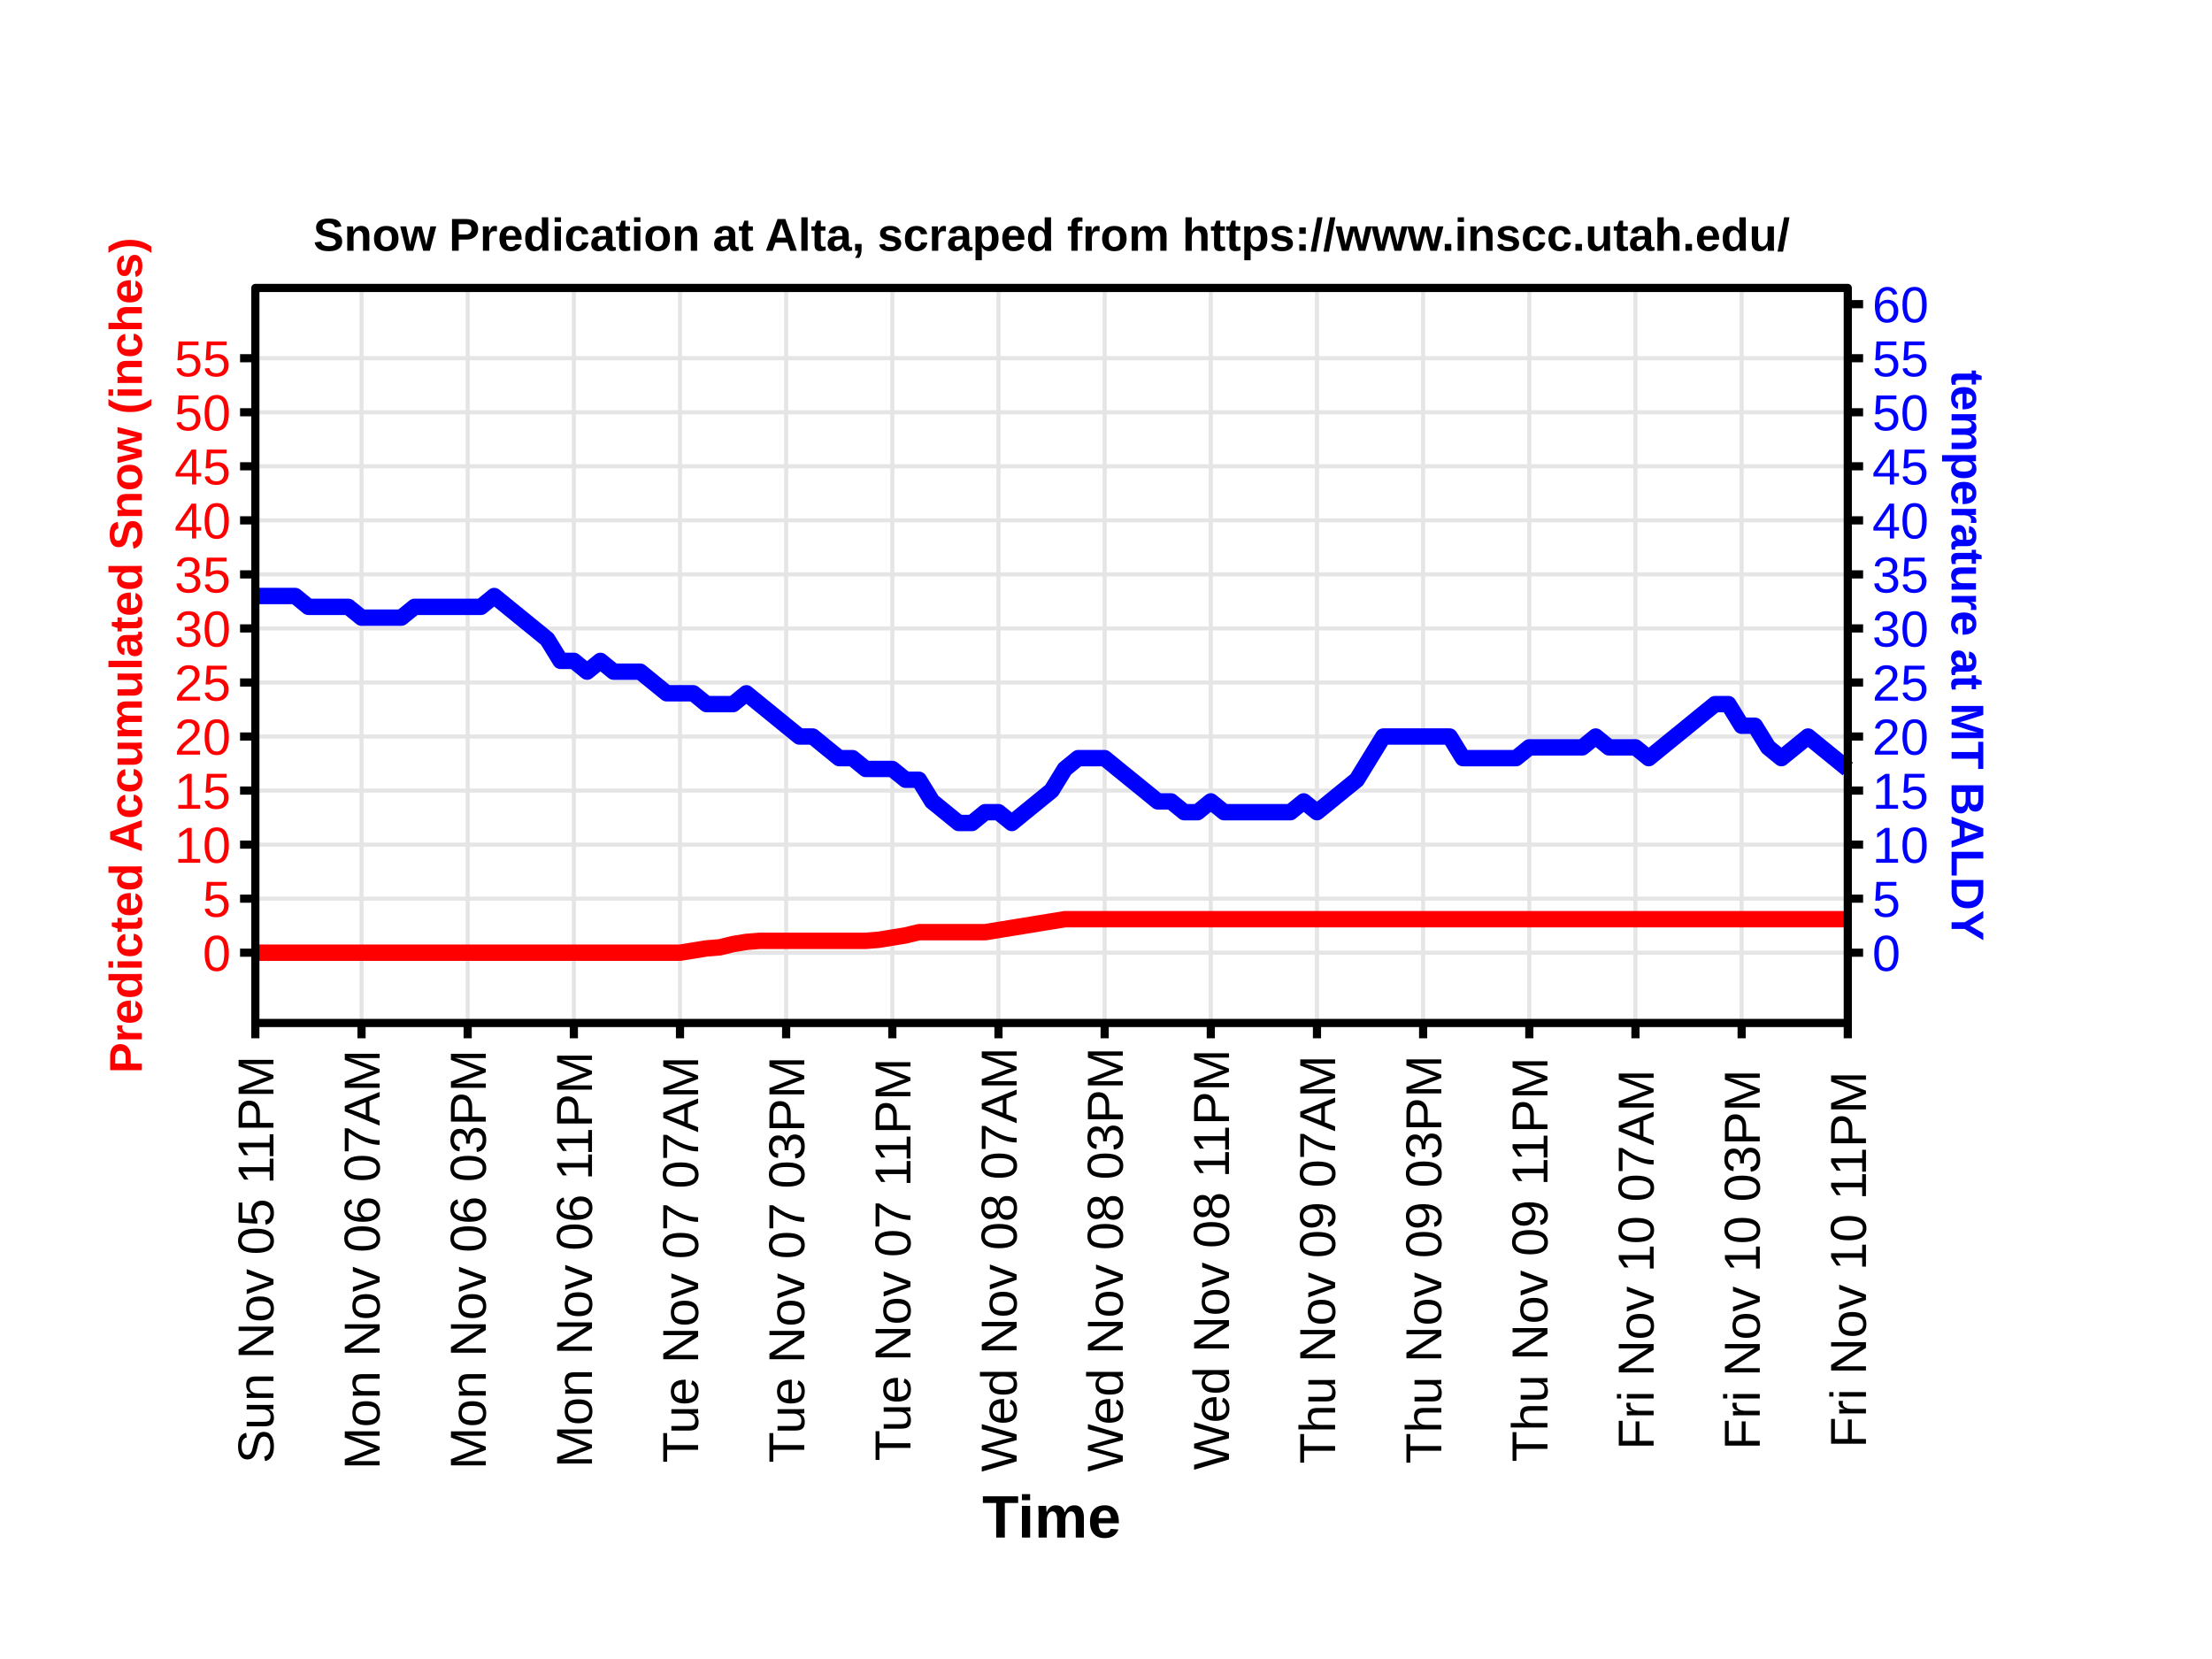
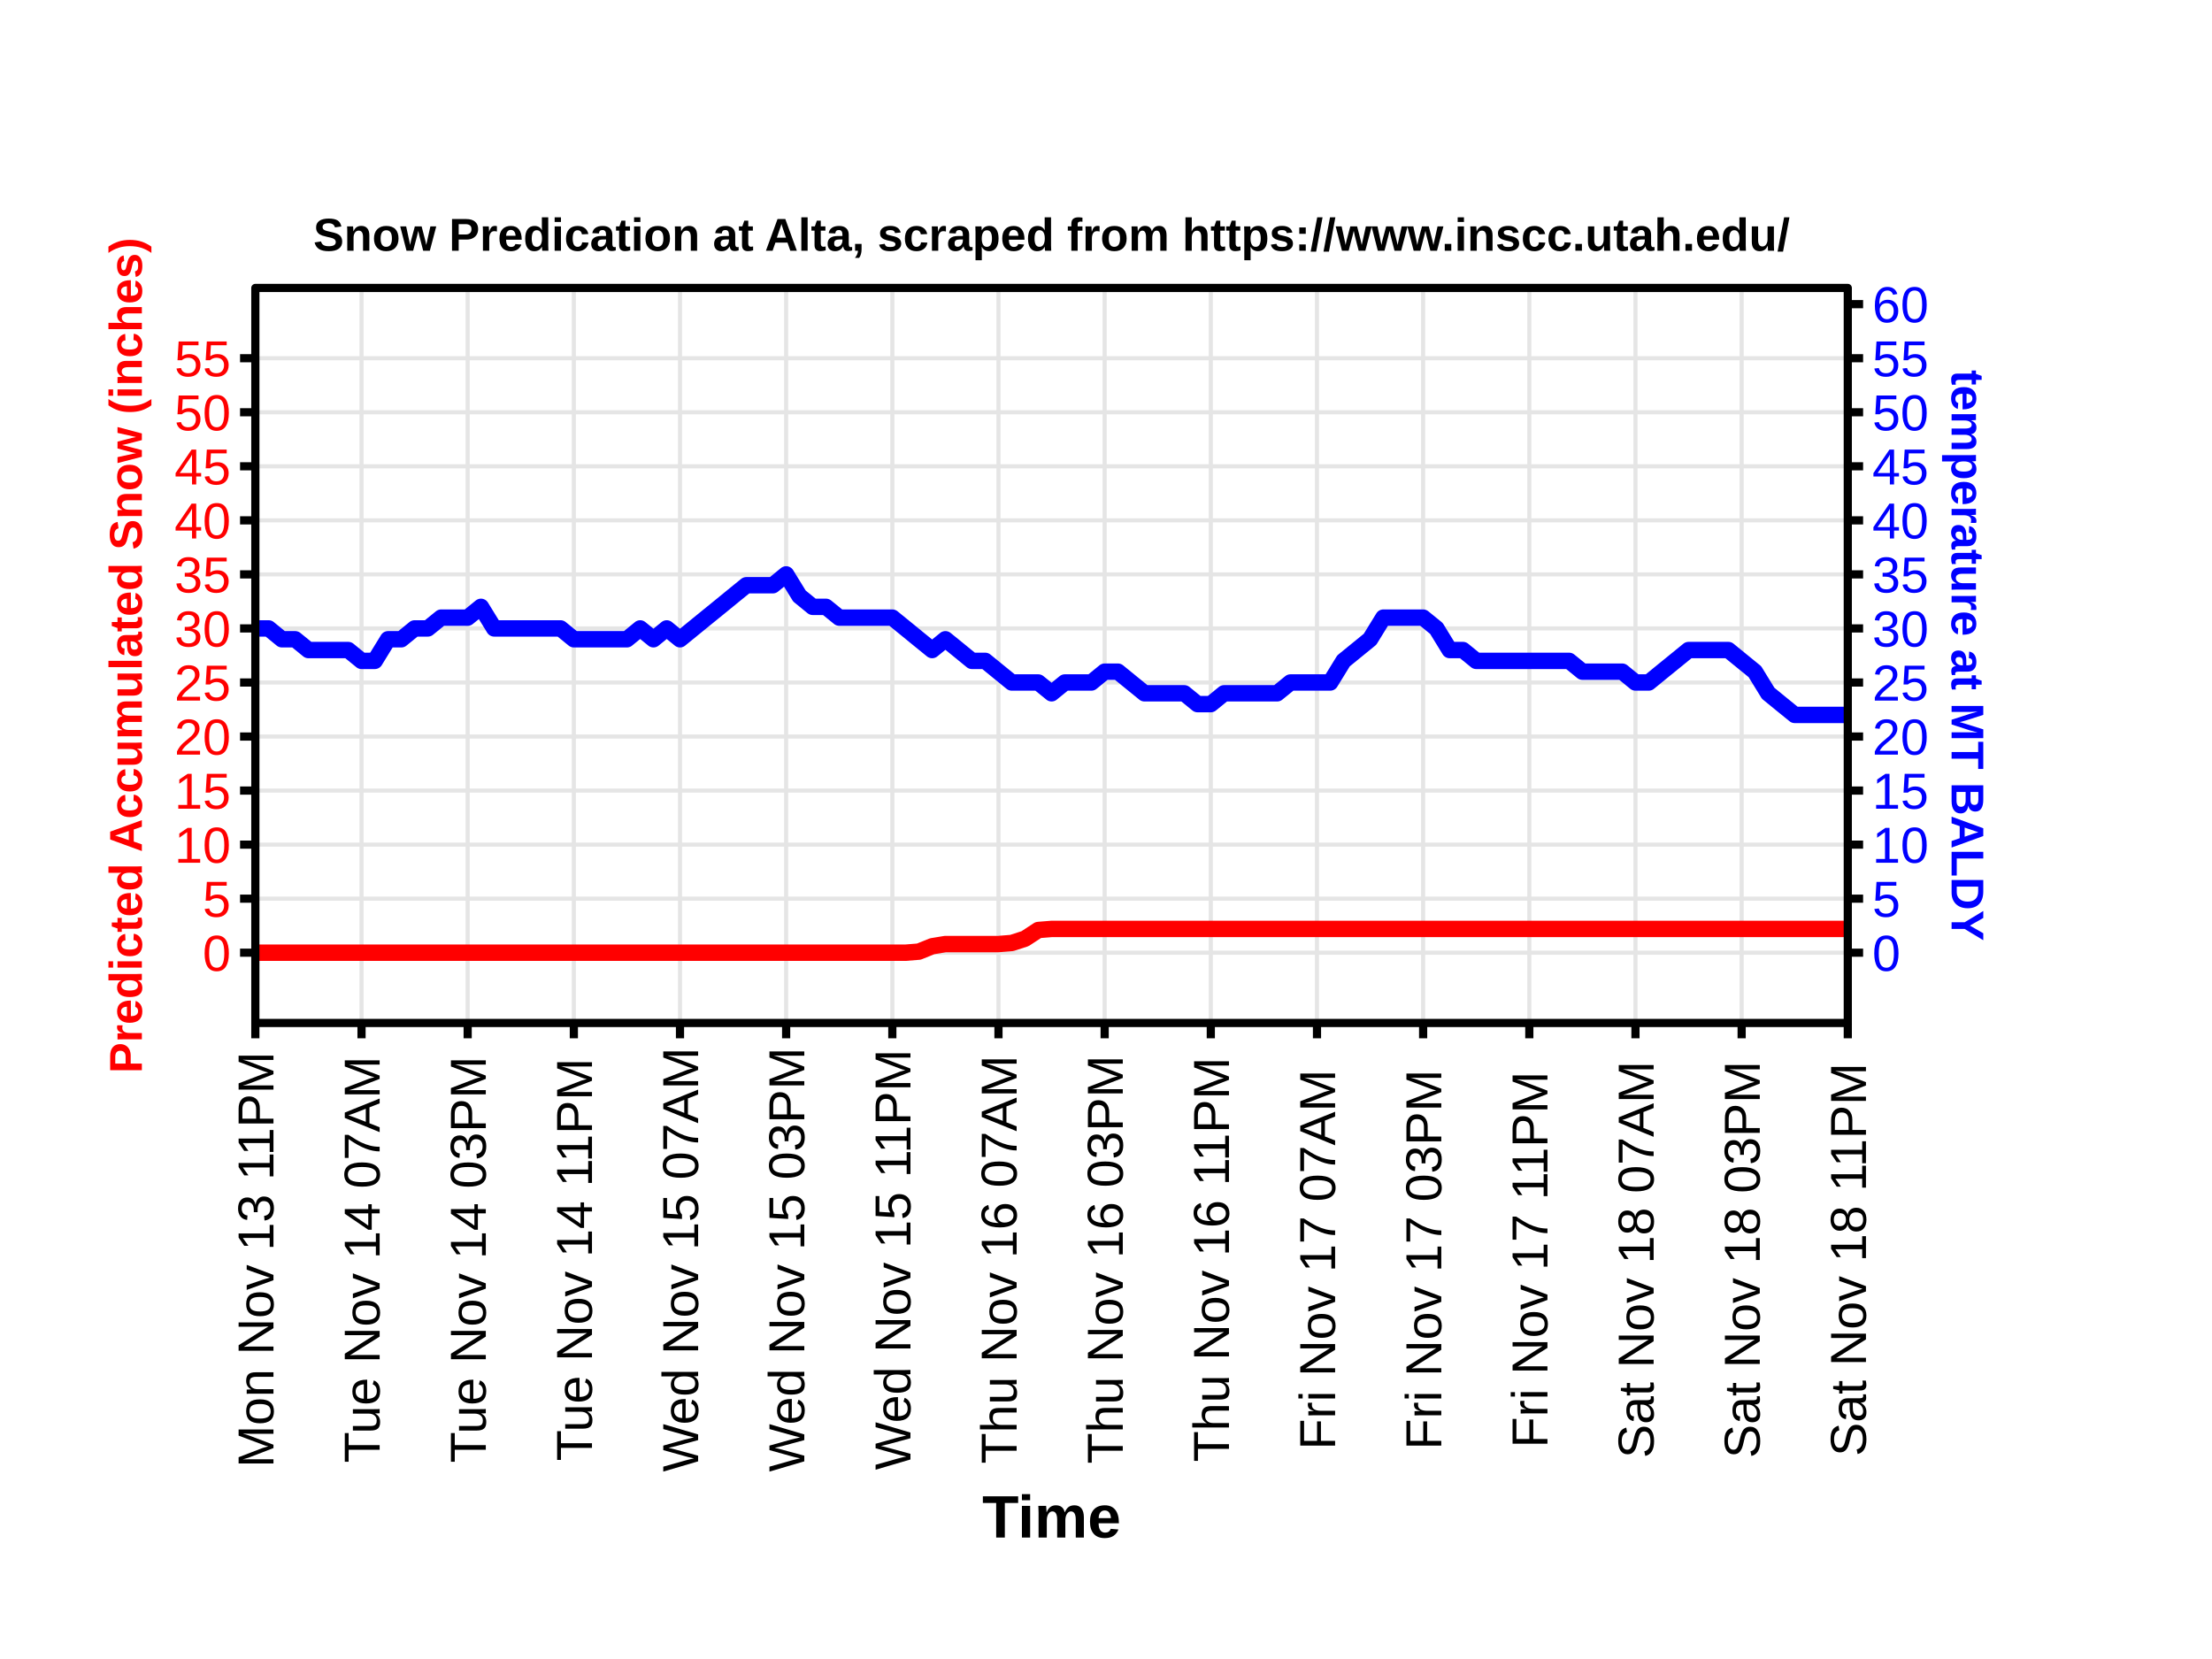
<svg xmlns="http://www.w3.org/2000/svg" class="svglite" width="576.00pt" height="432.00pt" viewBox="0 0 576.00 432.00">
  <defs>
    <style type="text/css">
    .svglite line, .svglite polyline, .svglite polygon, .svglite path, .svglite rect, .svglite circle {
      fill: none;
      stroke: #000000;
      stroke-linecap: round;
      stroke-linejoin: round;
      stroke-miterlimit: 10.00;
    }
    .svglite text {
      white-space: pre;
    }
  </style>
  </defs>
  <rect width="100%" height="100%" style="stroke: none; fill: #FFFFFF;" />
  <defs>
    <clipPath id="cpMC4wMHw1NzYuMDB8MC4wMHw0MzIuMDA=">
      <rect x="0.00" y="0.00" width="576.00" height="432.00" />
    </clipPath>
  </defs>
  <g clip-path="url(#cpMC4wMHw1NzYuMDB8MC4wMHw0MzIuMDA=)">
    <rect x="0.00" y="0.00" width="576.00" height="432.00" style="stroke-width: 1.07; stroke: none; fill: #FFFFFF;" />
    <rect x="66.49" y="74.98" width="414.67" height="191.40" style="stroke-width: 1.07; stroke: none; fill: #FFFFFF;" />
    <polyline points="66.49,248.08 481.16,248.08 " style="stroke-width: 1.07; stroke: #E5E5E5; stroke-linecap: butt;" />
    <polyline points="66.49,234.01 481.16,234.01 " style="stroke-width: 1.07; stroke: #E5E5E5; stroke-linecap: butt;" />
    <polyline points="66.49,219.94 481.16,219.94 " style="stroke-width: 1.07; stroke: #E5E5E5; stroke-linecap: butt;" />
    <polyline points="66.49,205.86 481.16,205.86 " style="stroke-width: 1.07; stroke: #E5E5E5; stroke-linecap: butt;" />
    <polyline points="66.49,191.79 481.16,191.79 " style="stroke-width: 1.07; stroke: #E5E5E5; stroke-linecap: butt;" />
    <polyline points="66.49,177.72 481.16,177.72 " style="stroke-width: 1.07; stroke: #E5E5E5; stroke-linecap: butt;" />
    <polyline points="66.49,163.64 481.16,163.64 " style="stroke-width: 1.07; stroke: #E5E5E5; stroke-linecap: butt;" />
    <polyline points="66.49,149.57 481.16,149.57 " style="stroke-width: 1.07; stroke: #E5E5E5; stroke-linecap: butt;" />
    <polyline points="66.49,135.50 481.16,135.50 " style="stroke-width: 1.07; stroke: #E5E5E5; stroke-linecap: butt;" />
    <polyline points="66.49,121.42 481.16,121.42 " style="stroke-width: 1.07; stroke: #E5E5E5; stroke-linecap: butt;" />
    <polyline points="66.49,107.35 481.16,107.35 " style="stroke-width: 1.07; stroke: #E5E5E5; stroke-linecap: butt;" />
    <polyline points="66.49,93.28 481.16,93.28 " style="stroke-width: 1.07; stroke: #E5E5E5; stroke-linecap: butt;" />
    <polyline points="66.49,266.38 66.49,74.98 " style="stroke-width: 1.07; stroke: #E5E5E5; stroke-linecap: butt;" />
    <polyline points="94.14,266.38 94.14,74.98 " style="stroke-width: 1.07; stroke: #E5E5E5; stroke-linecap: butt;" />
    <polyline points="121.78,266.38 121.78,74.98 " style="stroke-width: 1.07; stroke: #E5E5E5; stroke-linecap: butt;" />
    <polyline points="149.43,266.38 149.43,74.98 " style="stroke-width: 1.07; stroke: #E5E5E5; stroke-linecap: butt;" />
    <polyline points="177.07,266.38 177.07,74.98 " style="stroke-width: 1.07; stroke: #E5E5E5; stroke-linecap: butt;" />
    <polyline points="204.71,266.38 204.71,74.98 " style="stroke-width: 1.07; stroke: #E5E5E5; stroke-linecap: butt;" />
    <polyline points="232.36,266.38 232.36,74.98 " style="stroke-width: 1.07; stroke: #E5E5E5; stroke-linecap: butt;" />
    <polyline points="260.00,266.38 260.00,74.98 " style="stroke-width: 1.07; stroke: #E5E5E5; stroke-linecap: butt;" />
    <polyline points="287.65,266.38 287.65,74.98 " style="stroke-width: 1.07; stroke: #E5E5E5; stroke-linecap: butt;" />
    <polyline points="315.29,266.38 315.29,74.98 " style="stroke-width: 1.07; stroke: #E5E5E5; stroke-linecap: butt;" />
    <polyline points="342.94,266.38 342.94,74.98 " style="stroke-width: 1.07; stroke: #E5E5E5; stroke-linecap: butt;" />
    <polyline points="370.58,266.38 370.58,74.98 " style="stroke-width: 1.07; stroke: #E5E5E5; stroke-linecap: butt;" />
    <polyline points="398.23,266.38 398.23,74.98 " style="stroke-width: 1.07; stroke: #E5E5E5; stroke-linecap: butt;" />
    <polyline points="425.87,266.38 425.87,74.98 " style="stroke-width: 1.07; stroke: #E5E5E5; stroke-linecap: butt;" />
    <polyline points="453.52,266.38 453.52,74.98 " style="stroke-width: 1.07; stroke: #E5E5E5; stroke-linecap: butt;" />
    <polyline points="481.16,266.38 481.16,74.98 " style="stroke-width: 1.07; stroke: #E5E5E5; stroke-linecap: butt;" />
-     <polyline points="66.49,248.08 69.95,248.08 73.40,248.08 76.86,248.08 80.31,248.08 83.77,248.08 87.22,248.08 90.68,248.08 94.14,248.08 97.59,248.08 101.05,248.08 104.50,248.08 107.96,248.08 111.41,248.08 114.87,248.08 118.32,248.08 121.78,248.08 125.24,248.08 128.69,248.08 132.15,248.08 135.60,248.08 139.06,248.08 142.51,248.08 145.97,248.08 149.43,248.08 152.88,248.08 156.34,248.08 159.79,248.08 163.25,248.08 166.70,248.08 170.16,248.08 173.61,248.08 177.07,248.08 180.53,247.52 183.98,246.96 187.44,246.68 190.89,245.83 194.35,245.27 197.80,244.99 201.26,244.99 204.71,244.99 208.17,244.99 211.63,244.99 215.08,244.99 218.54,244.99 221.99,244.99 225.45,244.99 228.90,244.71 232.36,244.14 235.82,243.58 239.27,242.74 242.73,242.74 246.18,242.74 249.64,242.74 253.09,242.74 256.55,242.74 260.00,242.17 263.46,241.61 266.92,241.05 270.37,240.48 273.83,239.92 277.28,239.36 280.74,239.36 284.19,239.36 287.65,239.36 291.10,239.36 294.56,239.36 298.02,239.36 301.47,239.36 304.93,239.36 308.38,239.36 311.84,239.36 315.29,239.36 318.75,239.36 322.21,239.36 325.66,239.36 329.12,239.36 332.57,239.36 336.03,239.36 339.48,239.36 342.94,239.36 346.39,239.36 349.85,239.36 353.31,239.36 356.76,239.36 360.22,239.36 363.67,239.36 367.13,239.36 370.58,239.36 374.04,239.36 377.49,239.36 380.95,239.36 384.41,239.36 387.86,239.36 391.32,239.36 394.77,239.36 398.23,239.36 401.68,239.36 405.14,239.36 408.60,239.36 412.05,239.36 415.51,239.36 418.96,239.36 422.42,239.36 425.87,239.36 429.33,239.36 432.78,239.36 436.24,239.36 439.70,239.36 443.15,239.36 446.61,239.36 450.06,239.36 453.52,239.36 456.97,239.36 460.43,239.36 463.88,239.36 467.34,239.36 470.80,239.36 474.25,239.36 477.71,239.36 481.16,239.36 " style="stroke-width: 4.27; stroke: #FF0000; stroke-linecap: butt;" />
-     <polyline points="66.49,155.20 69.95,155.20 73.40,155.20 76.86,155.20 80.31,158.02 83.77,158.02 87.22,158.02 90.68,158.02 94.14,160.83 97.59,160.83 101.05,160.83 104.50,160.83 107.96,158.02 111.41,158.02 114.87,158.02 118.32,158.02 121.78,158.02 125.24,158.02 128.69,155.20 132.15,158.02 135.60,160.83 139.06,163.64 142.51,166.46 145.97,172.09 149.43,172.09 152.88,174.90 156.34,172.09 159.79,174.90 163.25,174.90 166.70,174.90 170.16,177.72 173.61,180.53 177.07,180.53 180.53,180.53 183.98,183.35 187.44,183.35 190.89,183.35 194.35,180.53 197.80,183.35 201.26,186.16 204.71,188.98 208.17,191.79 211.63,191.79 215.08,194.61 218.54,197.42 221.99,197.42 225.45,200.24 228.90,200.24 232.36,200.24 235.82,203.05 239.27,203.05 242.73,208.68 246.18,211.49 249.64,214.31 253.09,214.31 256.55,211.49 260.00,211.49 263.46,214.31 266.92,211.49 270.37,208.68 273.83,205.86 277.28,200.24 280.74,197.42 284.19,197.42 287.65,197.42 291.10,200.24 294.56,203.05 298.02,205.86 301.47,208.68 304.93,208.68 308.38,211.49 311.84,211.49 315.29,208.68 318.75,211.49 322.21,211.49 325.66,211.49 329.12,211.49 332.57,211.49 336.03,211.49 339.48,208.68 342.94,211.49 346.39,208.68 349.85,205.86 353.31,203.05 356.76,197.42 360.22,191.79 363.67,191.79 367.13,191.79 370.58,191.79 374.04,191.79 377.49,191.79 380.95,197.42 384.41,197.42 387.86,197.42 391.32,197.42 394.77,197.42 398.23,194.61 401.68,194.61 405.14,194.61 408.60,194.61 412.05,194.61 415.51,191.79 418.96,194.61 422.42,194.61 425.87,194.61 429.33,197.42 432.78,194.61 436.24,191.79 439.70,188.98 443.15,186.16 446.61,183.35 450.06,183.35 453.52,188.98 456.97,188.98 460.43,194.61 463.88,197.42 467.34,194.61 470.80,191.79 474.25,194.61 477.71,197.42 481.16,200.24 " style="stroke-width: 4.27; stroke: #0000FF; stroke-linecap: butt;" />
+     <polyline points="66.49,248.08 69.95,248.08 73.40,248.08 76.86,248.08 80.31,248.08 83.77,248.08 87.22,248.08 90.68,248.08 94.14,248.08 97.59,248.08 101.05,248.08 104.50,248.08 107.96,248.08 111.41,248.08 114.87,248.08 118.32,248.08 121.78,248.08 125.24,248.08 128.69,248.08 132.15,248.08 135.60,248.08 139.06,248.08 142.51,248.08 145.97,248.08 149.43,248.08 152.88,248.08 156.34,248.08 159.79,248.08 163.25,248.08 166.70,248.08 170.16,248.08 173.61,248.08 177.07,248.08 180.53,248.08 183.98,248.08 187.44,248.08 190.89,248.08 194.35,248.08 197.80,248.08 201.26,248.08 204.71,248.08 208.17,248.08 211.63,248.08 215.08,248.08 218.54,248.08 221.99,248.08 225.45,248.08 228.90,248.08 232.36,248.08 235.82,248.08 239.27,247.80 242.73,246.40 246.18,245.83 249.64,245.83 253.09,245.83 256.55,245.83 260.00,245.83 263.46,245.55 266.92,244.43 270.37,242.17 273.83,241.89 277.28,241.89 280.74,241.89 284.19,241.89 287.65,241.89 291.10,241.89 294.56,241.89 298.02,241.89 301.47,241.89 304.93,241.89 308.38,241.89 311.84,241.89 315.29,241.89 318.75,241.89 322.21,241.89 325.66,241.89 329.12,241.89 332.57,241.89 336.03,241.89 339.48,241.89 342.94,241.89 346.39,241.89 349.85,241.89 353.31,241.89 356.76,241.89 360.22,241.89 363.67,241.89 367.13,241.89 370.58,241.89 374.04,241.89 377.49,241.89 380.95,241.89 384.41,241.89 387.86,241.89 391.32,241.89 394.77,241.89 398.23,241.89 401.68,241.89 405.14,241.89 408.60,241.89 412.05,241.89 415.51,241.89 418.96,241.89 422.42,241.89 425.87,241.89 429.33,241.89 432.78,241.89 436.24,241.89 439.70,241.89 443.15,241.89 446.61,241.89 450.06,241.89 453.52,241.89 456.97,241.89 460.43,241.89 463.88,241.89 467.34,241.89 470.80,241.89 474.25,241.89 477.71,241.89 481.16,241.89 " style="stroke-width: 4.27; stroke: #FF0000; stroke-linecap: butt;" />
+     <polyline points="66.49,163.64 69.95,163.64 73.40,166.46 76.86,166.46 80.31,169.27 83.77,169.27 87.22,169.27 90.68,169.27 94.14,172.09 97.59,172.09 101.05,166.46 104.50,166.46 107.96,163.64 111.41,163.64 114.87,160.83 118.32,160.83 121.78,160.83 125.24,158.02 128.69,163.64 132.15,163.64 135.60,163.64 139.06,163.64 142.51,163.64 145.97,163.64 149.43,166.46 152.88,166.46 156.34,166.46 159.79,166.46 163.25,166.46 166.70,163.64 170.16,166.46 173.61,163.64 177.07,166.46 180.53,163.64 183.98,160.83 187.44,158.02 190.89,155.20 194.35,152.39 197.80,152.39 201.26,152.39 204.71,149.57 208.17,155.20 211.63,158.02 215.08,158.02 218.54,160.83 221.99,160.83 225.45,160.83 228.90,160.83 232.36,160.83 235.82,163.64 239.27,166.46 242.73,169.27 246.18,166.46 249.64,169.27 253.09,172.09 256.55,172.09 260.00,174.90 263.46,177.72 266.92,177.72 270.37,177.72 273.83,180.53 277.28,177.72 280.74,177.72 284.19,177.72 287.65,174.90 291.10,174.90 294.56,177.72 298.02,180.53 301.47,180.53 304.93,180.53 308.38,180.53 311.84,183.35 315.29,183.35 318.75,180.53 322.21,180.53 325.66,180.53 329.12,180.53 332.57,180.53 336.03,177.72 339.48,177.72 342.94,177.72 346.39,177.72 349.85,172.09 353.31,169.27 356.76,166.46 360.22,160.83 363.67,160.83 367.13,160.83 370.58,160.83 374.04,163.64 377.49,169.27 380.95,169.27 384.41,172.09 387.86,172.09 391.32,172.09 394.77,172.09 398.23,172.09 401.68,172.09 405.14,172.09 408.60,172.09 412.05,174.90 415.51,174.90 418.96,174.90 422.42,174.90 425.87,177.72 429.33,177.72 432.78,174.90 436.24,172.09 439.70,169.27 443.15,169.27 446.61,169.27 450.06,169.27 453.52,172.09 456.97,174.90 460.43,180.53 463.88,183.35 467.34,186.16 470.80,186.16 474.25,186.16 477.71,186.16 481.16,186.16 " style="stroke-width: 4.27; stroke: #0000FF; stroke-linecap: butt;" />
    <rect x="66.49" y="74.98" width="414.67" height="191.40" style="stroke-width: 2.13;" />
    <text x="60.11" y="252.81" text-anchor="end" style="font-size: 13.20px;fill: #FF0000; font-family: &quot;Arial&quot;;" textLength="7.34px" lengthAdjust="spacingAndGlyphs">0</text>
    <text x="60.11" y="238.73" text-anchor="end" style="font-size: 13.20px;fill: #FF0000; font-family: &quot;Arial&quot;;" textLength="7.34px" lengthAdjust="spacingAndGlyphs">5</text>
    <text x="60.11" y="224.66" text-anchor="end" style="font-size: 13.20px;fill: #FF0000; font-family: &quot;Arial&quot;;" textLength="14.67px" lengthAdjust="spacingAndGlyphs">10</text>
    <text x="60.11" y="210.59" text-anchor="end" style="font-size: 13.20px;fill: #FF0000; font-family: &quot;Arial&quot;;" textLength="14.67px" lengthAdjust="spacingAndGlyphs">15</text>
    <text x="60.11" y="196.51" text-anchor="end" style="font-size: 13.20px;fill: #FF0000; font-family: &quot;Arial&quot;;" textLength="14.67px" lengthAdjust="spacingAndGlyphs">20</text>
    <text x="60.11" y="182.44" text-anchor="end" style="font-size: 13.20px;fill: #FF0000; font-family: &quot;Arial&quot;;" textLength="14.67px" lengthAdjust="spacingAndGlyphs">25</text>
    <text x="60.11" y="168.37" text-anchor="end" style="font-size: 13.20px;fill: #FF0000; font-family: &quot;Arial&quot;;" textLength="14.67px" lengthAdjust="spacingAndGlyphs">30</text>
    <text x="60.11" y="154.29" text-anchor="end" style="font-size: 13.20px;fill: #FF0000; font-family: &quot;Arial&quot;;" textLength="14.67px" lengthAdjust="spacingAndGlyphs">35</text>
    <text x="60.11" y="140.22" text-anchor="end" style="font-size: 13.20px;fill: #FF0000; font-family: &quot;Arial&quot;;" textLength="14.67px" lengthAdjust="spacingAndGlyphs">40</text>
    <text x="60.11" y="126.15" text-anchor="end" style="font-size: 13.20px;fill: #FF0000; font-family: &quot;Arial&quot;;" textLength="14.67px" lengthAdjust="spacingAndGlyphs">45</text>
    <text x="60.11" y="112.07" text-anchor="end" style="font-size: 13.20px;fill: #FF0000; font-family: &quot;Arial&quot;;" textLength="14.67px" lengthAdjust="spacingAndGlyphs">50</text>
    <text x="60.11" y="98.00" text-anchor="end" style="font-size: 13.20px;fill: #FF0000; font-family: &quot;Arial&quot;;" textLength="14.67px" lengthAdjust="spacingAndGlyphs">55</text>
    <polyline points="62.51,248.08 66.49,248.08 " style="stroke-width: 2.13; stroke-linecap: butt;" />
    <polyline points="62.51,234.01 66.49,234.01 " style="stroke-width: 2.13; stroke-linecap: butt;" />
    <polyline points="62.51,219.94 66.49,219.94 " style="stroke-width: 2.13; stroke-linecap: butt;" />
    <polyline points="62.51,205.86 66.49,205.86 " style="stroke-width: 2.13; stroke-linecap: butt;" />
    <polyline points="62.51,191.79 66.49,191.79 " style="stroke-width: 2.13; stroke-linecap: butt;" />
    <polyline points="62.51,177.72 66.49,177.72 " style="stroke-width: 2.13; stroke-linecap: butt;" />
    <polyline points="62.51,163.64 66.49,163.64 " style="stroke-width: 2.13; stroke-linecap: butt;" />
    <polyline points="62.51,149.57 66.49,149.57 " style="stroke-width: 2.13; stroke-linecap: butt;" />
    <polyline points="62.51,135.50 66.49,135.50 " style="stroke-width: 2.13; stroke-linecap: butt;" />
    <polyline points="62.51,121.42 66.49,121.42 " style="stroke-width: 2.13; stroke-linecap: butt;" />
    <polyline points="62.51,107.35 66.49,107.35 " style="stroke-width: 2.13; stroke-linecap: butt;" />
    <polyline points="62.51,93.28 66.49,93.28 " style="stroke-width: 2.13; stroke-linecap: butt;" />
    <polyline points="481.16,248.08 485.15,248.08 " style="stroke-width: 2.13; stroke-linecap: butt;" />
    <polyline points="481.16,234.01 485.15,234.01 " style="stroke-width: 2.13; stroke-linecap: butt;" />
    <polyline points="481.16,219.94 485.15,219.94 " style="stroke-width: 2.13; stroke-linecap: butt;" />
    <polyline points="481.16,205.86 485.15,205.86 " style="stroke-width: 2.13; stroke-linecap: butt;" />
    <polyline points="481.16,191.79 485.15,191.79 " style="stroke-width: 2.13; stroke-linecap: butt;" />
    <polyline points="481.16,177.72 485.15,177.72 " style="stroke-width: 2.13; stroke-linecap: butt;" />
    <polyline points="481.16,163.64 485.15,163.64 " style="stroke-width: 2.13; stroke-linecap: butt;" />
    <polyline points="481.16,149.57 485.15,149.57 " style="stroke-width: 2.13; stroke-linecap: butt;" />
    <polyline points="481.16,135.50 485.15,135.50 " style="stroke-width: 2.13; stroke-linecap: butt;" />
    <polyline points="481.16,121.42 485.15,121.42 " style="stroke-width: 2.13; stroke-linecap: butt;" />
    <polyline points="481.16,107.35 485.15,107.35 " style="stroke-width: 2.13; stroke-linecap: butt;" />
    <polyline points="481.16,93.28 485.15,93.28 " style="stroke-width: 2.13; stroke-linecap: butt;" />
    <polyline points="481.16,79.20 485.15,79.20 " style="stroke-width: 2.13; stroke-linecap: butt;" />
    <text x="487.54" y="252.81" style="font-size: 13.20px;fill: #0000FF; font-family: &quot;Arial&quot;;" textLength="7.34px" lengthAdjust="spacingAndGlyphs">0</text>
    <text x="487.54" y="238.73" style="font-size: 13.20px;fill: #0000FF; font-family: &quot;Arial&quot;;" textLength="7.34px" lengthAdjust="spacingAndGlyphs">5</text>
    <text x="487.54" y="224.66" style="font-size: 13.20px;fill: #0000FF; font-family: &quot;Arial&quot;;" textLength="14.67px" lengthAdjust="spacingAndGlyphs">10</text>
    <text x="487.54" y="210.59" style="font-size: 13.20px;fill: #0000FF; font-family: &quot;Arial&quot;;" textLength="14.67px" lengthAdjust="spacingAndGlyphs">15</text>
    <text x="487.54" y="196.51" style="font-size: 13.20px;fill: #0000FF; font-family: &quot;Arial&quot;;" textLength="14.67px" lengthAdjust="spacingAndGlyphs">20</text>
    <text x="487.54" y="182.44" style="font-size: 13.20px;fill: #0000FF; font-family: &quot;Arial&quot;;" textLength="14.67px" lengthAdjust="spacingAndGlyphs">25</text>
    <text x="487.54" y="168.37" style="font-size: 13.20px;fill: #0000FF; font-family: &quot;Arial&quot;;" textLength="14.67px" lengthAdjust="spacingAndGlyphs">30</text>
    <text x="487.54" y="154.29" style="font-size: 13.20px;fill: #0000FF; font-family: &quot;Arial&quot;;" textLength="14.67px" lengthAdjust="spacingAndGlyphs">35</text>
    <text x="487.54" y="140.22" style="font-size: 13.20px;fill: #0000FF; font-family: &quot;Arial&quot;;" textLength="14.67px" lengthAdjust="spacingAndGlyphs">40</text>
    <text x="487.54" y="126.15" style="font-size: 13.20px;fill: #0000FF; font-family: &quot;Arial&quot;;" textLength="14.67px" lengthAdjust="spacingAndGlyphs">45</text>
    <text x="487.54" y="112.07" style="font-size: 13.20px;fill: #0000FF; font-family: &quot;Arial&quot;;" textLength="14.67px" lengthAdjust="spacingAndGlyphs">50</text>
    <text x="487.54" y="98.00" style="font-size: 13.20px;fill: #0000FF; font-family: &quot;Arial&quot;;" textLength="14.67px" lengthAdjust="spacingAndGlyphs">55</text>
    <text x="487.54" y="83.93" style="font-size: 13.20px;fill: #0000FF; font-family: &quot;Arial&quot;;" textLength="14.67px" lengthAdjust="spacingAndGlyphs">60</text>
    <polyline points="66.49,270.36 66.49,266.38 " style="stroke-width: 2.13; stroke-linecap: butt;" />
    <polyline points="94.14,270.36 94.14,266.38 " style="stroke-width: 2.13; stroke-linecap: butt;" />
    <polyline points="121.78,270.36 121.78,266.38 " style="stroke-width: 2.13; stroke-linecap: butt;" />
    <polyline points="149.43,270.36 149.43,266.38 " style="stroke-width: 2.13; stroke-linecap: butt;" />
    <polyline points="177.07,270.36 177.07,266.38 " style="stroke-width: 2.13; stroke-linecap: butt;" />
    <polyline points="204.71,270.36 204.71,266.38 " style="stroke-width: 2.13; stroke-linecap: butt;" />
    <polyline points="232.36,270.36 232.36,266.38 " style="stroke-width: 2.13; stroke-linecap: butt;" />
    <polyline points="260.00,270.36 260.00,266.38 " style="stroke-width: 2.13; stroke-linecap: butt;" />
    <polyline points="287.65,270.36 287.65,266.38 " style="stroke-width: 2.13; stroke-linecap: butt;" />
    <polyline points="315.29,270.36 315.29,266.38 " style="stroke-width: 2.13; stroke-linecap: butt;" />
    <polyline points="342.94,270.36 342.94,266.38 " style="stroke-width: 2.13; stroke-linecap: butt;" />
    <polyline points="370.58,270.36 370.58,266.38 " style="stroke-width: 2.13; stroke-linecap: butt;" />
    <polyline points="398.23,270.36 398.23,266.38 " style="stroke-width: 2.13; stroke-linecap: butt;" />
    <polyline points="425.87,270.36 425.87,266.38 " style="stroke-width: 2.13; stroke-linecap: butt;" />
    <polyline points="453.52,270.36 453.52,266.38 " style="stroke-width: 2.13; stroke-linecap: butt;" />
    <polyline points="481.16,270.36 481.16,266.38 " style="stroke-width: 2.13; stroke-linecap: butt;" />
-     <text transform="translate(71.21,327.99) rotate(-90)" text-anchor="middle" style="font-size: 13.20px; font-family: &quot;Arial&quot;;" textLength="106.08px" lengthAdjust="spacingAndGlyphs">Sun Nov 05 11PM</text>
-     <text transform="translate(98.86,327.99) rotate(-90)" text-anchor="middle" style="font-size: 13.20px; font-family: &quot;Arial&quot;;" textLength="109.25px" lengthAdjust="spacingAndGlyphs">Mon Nov 06 07AM</text>
-     <text transform="translate(126.50,327.99) rotate(-90)" text-anchor="middle" style="font-size: 13.20px; font-family: &quot;Arial&quot;;" textLength="109.25px" lengthAdjust="spacingAndGlyphs">Mon Nov 06 03PM</text>
-     <text transform="translate(154.15,327.99) rotate(-90)" text-anchor="middle" style="font-size: 13.20px; font-family: &quot;Arial&quot;;" textLength="108.27px" lengthAdjust="spacingAndGlyphs">Mon Nov 06 11PM</text>
-     <text transform="translate(181.79,327.99) rotate(-90)" text-anchor="middle" style="font-size: 13.20px; font-family: &quot;Arial&quot;;" textLength="105.83px" lengthAdjust="spacingAndGlyphs">Tue Nov 07 07AM</text>
-     <text transform="translate(209.44,327.99) rotate(-90)" text-anchor="middle" style="font-size: 13.20px; font-family: &quot;Arial&quot;;" textLength="105.83px" lengthAdjust="spacingAndGlyphs">Tue Nov 07 03PM</text>
-     <text transform="translate(237.08,327.99) rotate(-90)" text-anchor="middle" style="font-size: 13.20px; font-family: &quot;Arial&quot;;" textLength="104.85px" lengthAdjust="spacingAndGlyphs">Tue Nov 07 11PM</text>
-     <text transform="translate(264.73,327.99) rotate(-90)" text-anchor="middle" style="font-size: 13.20px; font-family: &quot;Arial&quot;;" textLength="110.47px" lengthAdjust="spacingAndGlyphs">Wed Nov 08 07AM</text>
-     <text transform="translate(292.37,327.99) rotate(-90)" text-anchor="middle" style="font-size: 13.20px; font-family: &quot;Arial&quot;;" textLength="110.47px" lengthAdjust="spacingAndGlyphs">Wed Nov 08 03PM</text>
-     <text transform="translate(320.02,327.99) rotate(-90)" text-anchor="middle" style="font-size: 13.20px; font-family: &quot;Arial&quot;;" textLength="109.49px" lengthAdjust="spacingAndGlyphs">Wed Nov 08 11PM</text>
-     <text transform="translate(347.66,327.99) rotate(-90)" text-anchor="middle" style="font-size: 13.20px; font-family: &quot;Arial&quot;;" textLength="106.32px" lengthAdjust="spacingAndGlyphs">Thu Nov 09 07AM</text>
-     <text transform="translate(375.31,327.99) rotate(-90)" text-anchor="middle" style="font-size: 13.20px; font-family: &quot;Arial&quot;;" textLength="106.32px" lengthAdjust="spacingAndGlyphs">Thu Nov 09 03PM</text>
-     <text transform="translate(402.95,327.99) rotate(-90)" text-anchor="middle" style="font-size: 13.20px; font-family: &quot;Arial&quot;;" textLength="105.34px" lengthAdjust="spacingAndGlyphs">Thu Nov 09 11PM</text>
-     <text transform="translate(430.60,327.99) rotate(-90)" text-anchor="middle" style="font-size: 13.20px; font-family: &quot;Arial&quot;;" textLength="98.96px" lengthAdjust="spacingAndGlyphs">Fri Nov 10 07AM</text>
-     <text transform="translate(458.24,327.99) rotate(-90)" text-anchor="middle" style="font-size: 13.20px; font-family: &quot;Arial&quot;;" textLength="98.96px" lengthAdjust="spacingAndGlyphs">Fri Nov 10 03PM</text>
-     <text transform="translate(485.89,327.99) rotate(-90)" text-anchor="middle" style="font-size: 13.20px; font-family: &quot;Arial&quot;;" textLength="97.98px" lengthAdjust="spacingAndGlyphs">Fri Nov 10 11PM</text>
+     <text transform="translate(71.21,327.99) rotate(-90)" text-anchor="middle" style="font-size: 13.20px; font-family: &quot;Arial&quot;;" textLength="108.27px" lengthAdjust="spacingAndGlyphs">Mon Nov 13 11PM</text>
+     <text transform="translate(98.86,327.99) rotate(-90)" text-anchor="middle" style="font-size: 13.20px; font-family: &quot;Arial&quot;;" textLength="105.83px" lengthAdjust="spacingAndGlyphs">Tue Nov 14 07AM</text>
+     <text transform="translate(126.50,327.99) rotate(-90)" text-anchor="middle" style="font-size: 13.20px; font-family: &quot;Arial&quot;;" textLength="105.83px" lengthAdjust="spacingAndGlyphs">Tue Nov 14 03PM</text>
+     <text transform="translate(154.15,327.99) rotate(-90)" text-anchor="middle" style="font-size: 13.20px; font-family: &quot;Arial&quot;;" textLength="104.85px" lengthAdjust="spacingAndGlyphs">Tue Nov 14 11PM</text>
+     <text transform="translate(181.79,327.99) rotate(-90)" text-anchor="middle" style="font-size: 13.20px; font-family: &quot;Arial&quot;;" textLength="110.47px" lengthAdjust="spacingAndGlyphs">Wed Nov 15 07AM</text>
+     <text transform="translate(209.44,327.99) rotate(-90)" text-anchor="middle" style="font-size: 13.20px; font-family: &quot;Arial&quot;;" textLength="110.47px" lengthAdjust="spacingAndGlyphs">Wed Nov 15 03PM</text>
+     <text transform="translate(237.08,327.99) rotate(-90)" text-anchor="middle" style="font-size: 13.20px; font-family: &quot;Arial&quot;;" textLength="109.49px" lengthAdjust="spacingAndGlyphs">Wed Nov 15 11PM</text>
+     <text transform="translate(264.73,327.99) rotate(-90)" text-anchor="middle" style="font-size: 13.20px; font-family: &quot;Arial&quot;;" textLength="106.32px" lengthAdjust="spacingAndGlyphs">Thu Nov 16 07AM</text>
+     <text transform="translate(292.37,327.99) rotate(-90)" text-anchor="middle" style="font-size: 13.20px; font-family: &quot;Arial&quot;;" textLength="106.32px" lengthAdjust="spacingAndGlyphs">Thu Nov 16 03PM</text>
+     <text transform="translate(320.02,327.99) rotate(-90)" text-anchor="middle" style="font-size: 13.20px; font-family: &quot;Arial&quot;;" textLength="105.34px" lengthAdjust="spacingAndGlyphs">Thu Nov 16 11PM</text>
+     <text transform="translate(347.66,327.99) rotate(-90)" text-anchor="middle" style="font-size: 13.20px; font-family: &quot;Arial&quot;;" textLength="98.96px" lengthAdjust="spacingAndGlyphs">Fri Nov 17 07AM</text>
+     <text transform="translate(375.31,327.99) rotate(-90)" text-anchor="middle" style="font-size: 13.20px; font-family: &quot;Arial&quot;;" textLength="98.96px" lengthAdjust="spacingAndGlyphs">Fri Nov 17 03PM</text>
+     <text transform="translate(402.95,327.99) rotate(-90)" text-anchor="middle" style="font-size: 13.20px; font-family: &quot;Arial&quot;;" textLength="97.98px" lengthAdjust="spacingAndGlyphs">Fri Nov 17 11PM</text>
+     <text transform="translate(430.60,327.99) rotate(-90)" text-anchor="middle" style="font-size: 13.20px; font-family: &quot;Arial&quot;;" textLength="103.38px" lengthAdjust="spacingAndGlyphs">Sat Nov 18 07AM</text>
+     <text transform="translate(458.24,327.99) rotate(-90)" text-anchor="middle" style="font-size: 13.20px; font-family: &quot;Arial&quot;;" textLength="103.38px" lengthAdjust="spacingAndGlyphs">Sat Nov 18 03PM</text>
+     <text transform="translate(485.89,327.99) rotate(-90)" text-anchor="middle" style="font-size: 13.20px; font-family: &quot;Arial&quot;;" textLength="102.41px" lengthAdjust="spacingAndGlyphs">Sat Nov 18 11PM</text>
    <text x="273.83" y="400.37" text-anchor="middle" style="font-size: 15.60px; font-weight: bold; font-family: &quot;Arial&quot;;" textLength="36.12px" lengthAdjust="spacingAndGlyphs">Time</text>
    <text transform="translate(36.94,170.68) rotate(-90)" text-anchor="middle" style="font-size: 12.00px; font-weight: bold;fill: #FF0000; font-family: &quot;Arial&quot;;" textLength="217.61px" lengthAdjust="spacingAndGlyphs">Predicted Accumulated Snow (inches)</text>
    <text transform="translate(508.19,170.68) rotate(90)" text-anchor="middle" style="font-size: 12.00px; font-weight: bold;fill: #0000FF; font-family: &quot;Arial&quot;;" textLength="148.71px" lengthAdjust="spacingAndGlyphs">temperature at MT BALDY</text>
    <text x="273.83" y="65.29" text-anchor="middle" style="font-size: 12.00px; font-weight: bold; font-family: &quot;Arial&quot;;" textLength="384.53px" lengthAdjust="spacingAndGlyphs">Snow Predication at Alta, scraped from https://www.inscc.utah.edu/</text>
  </g>
</svg>
